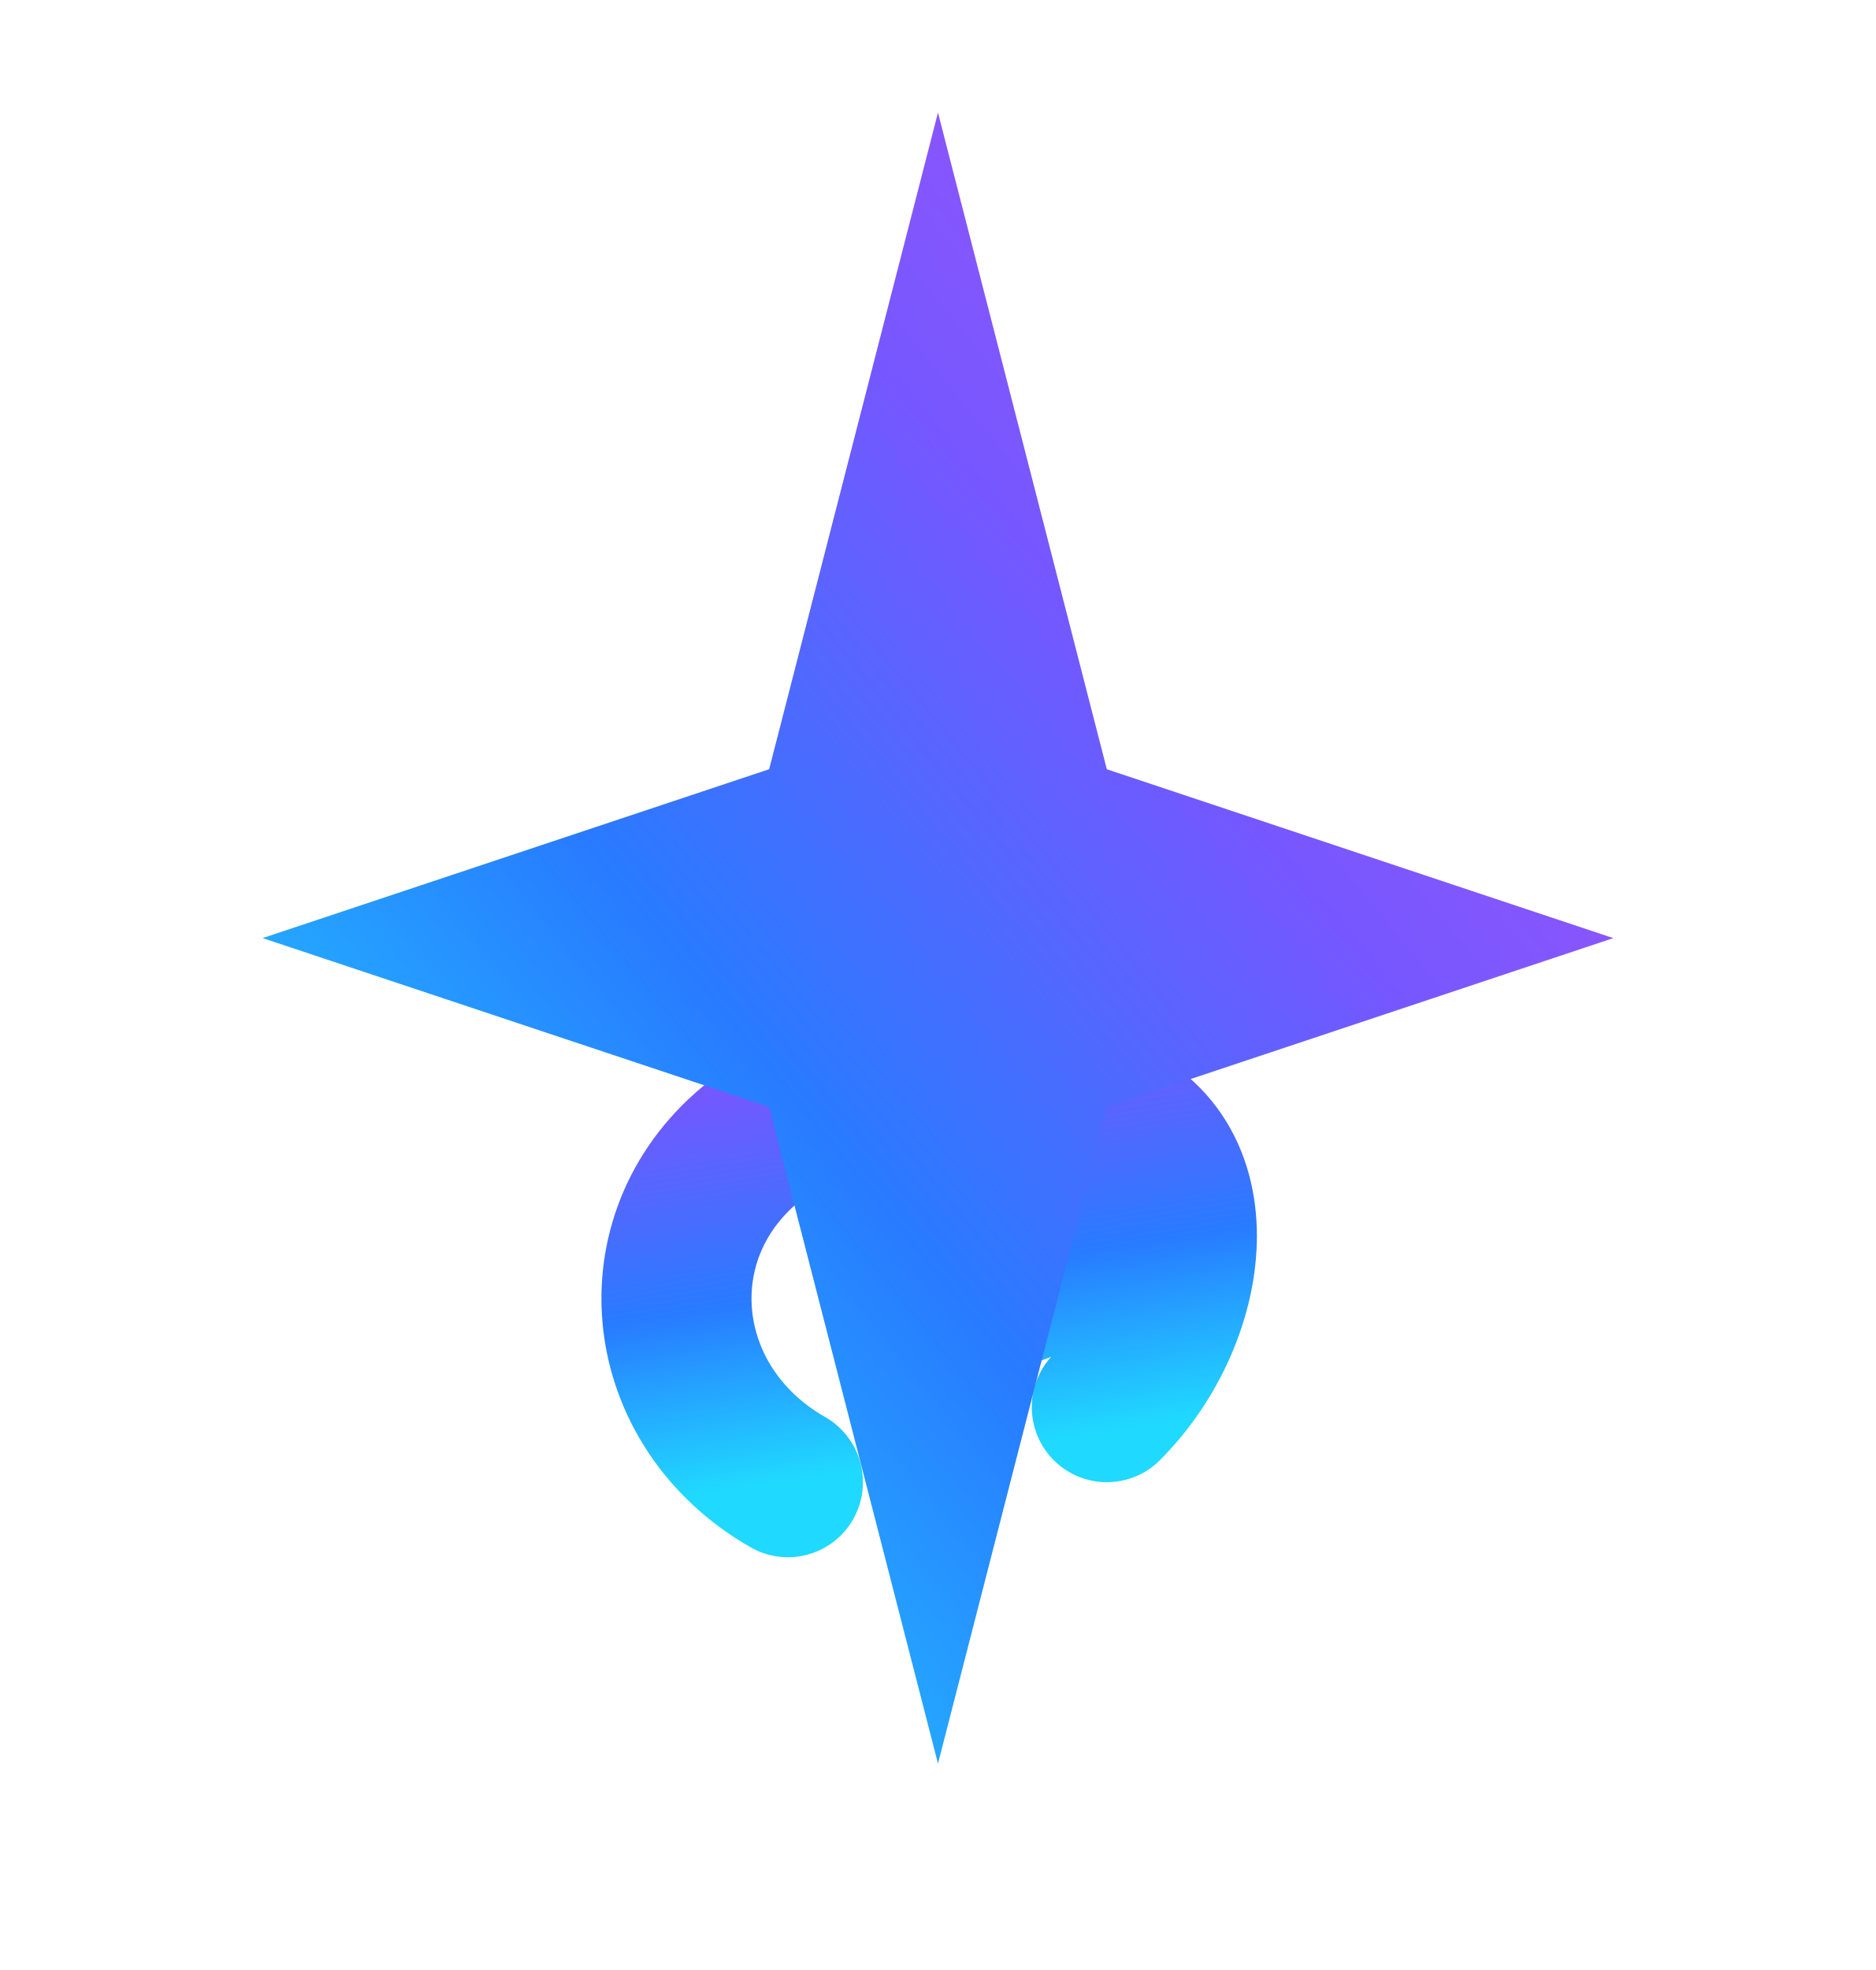
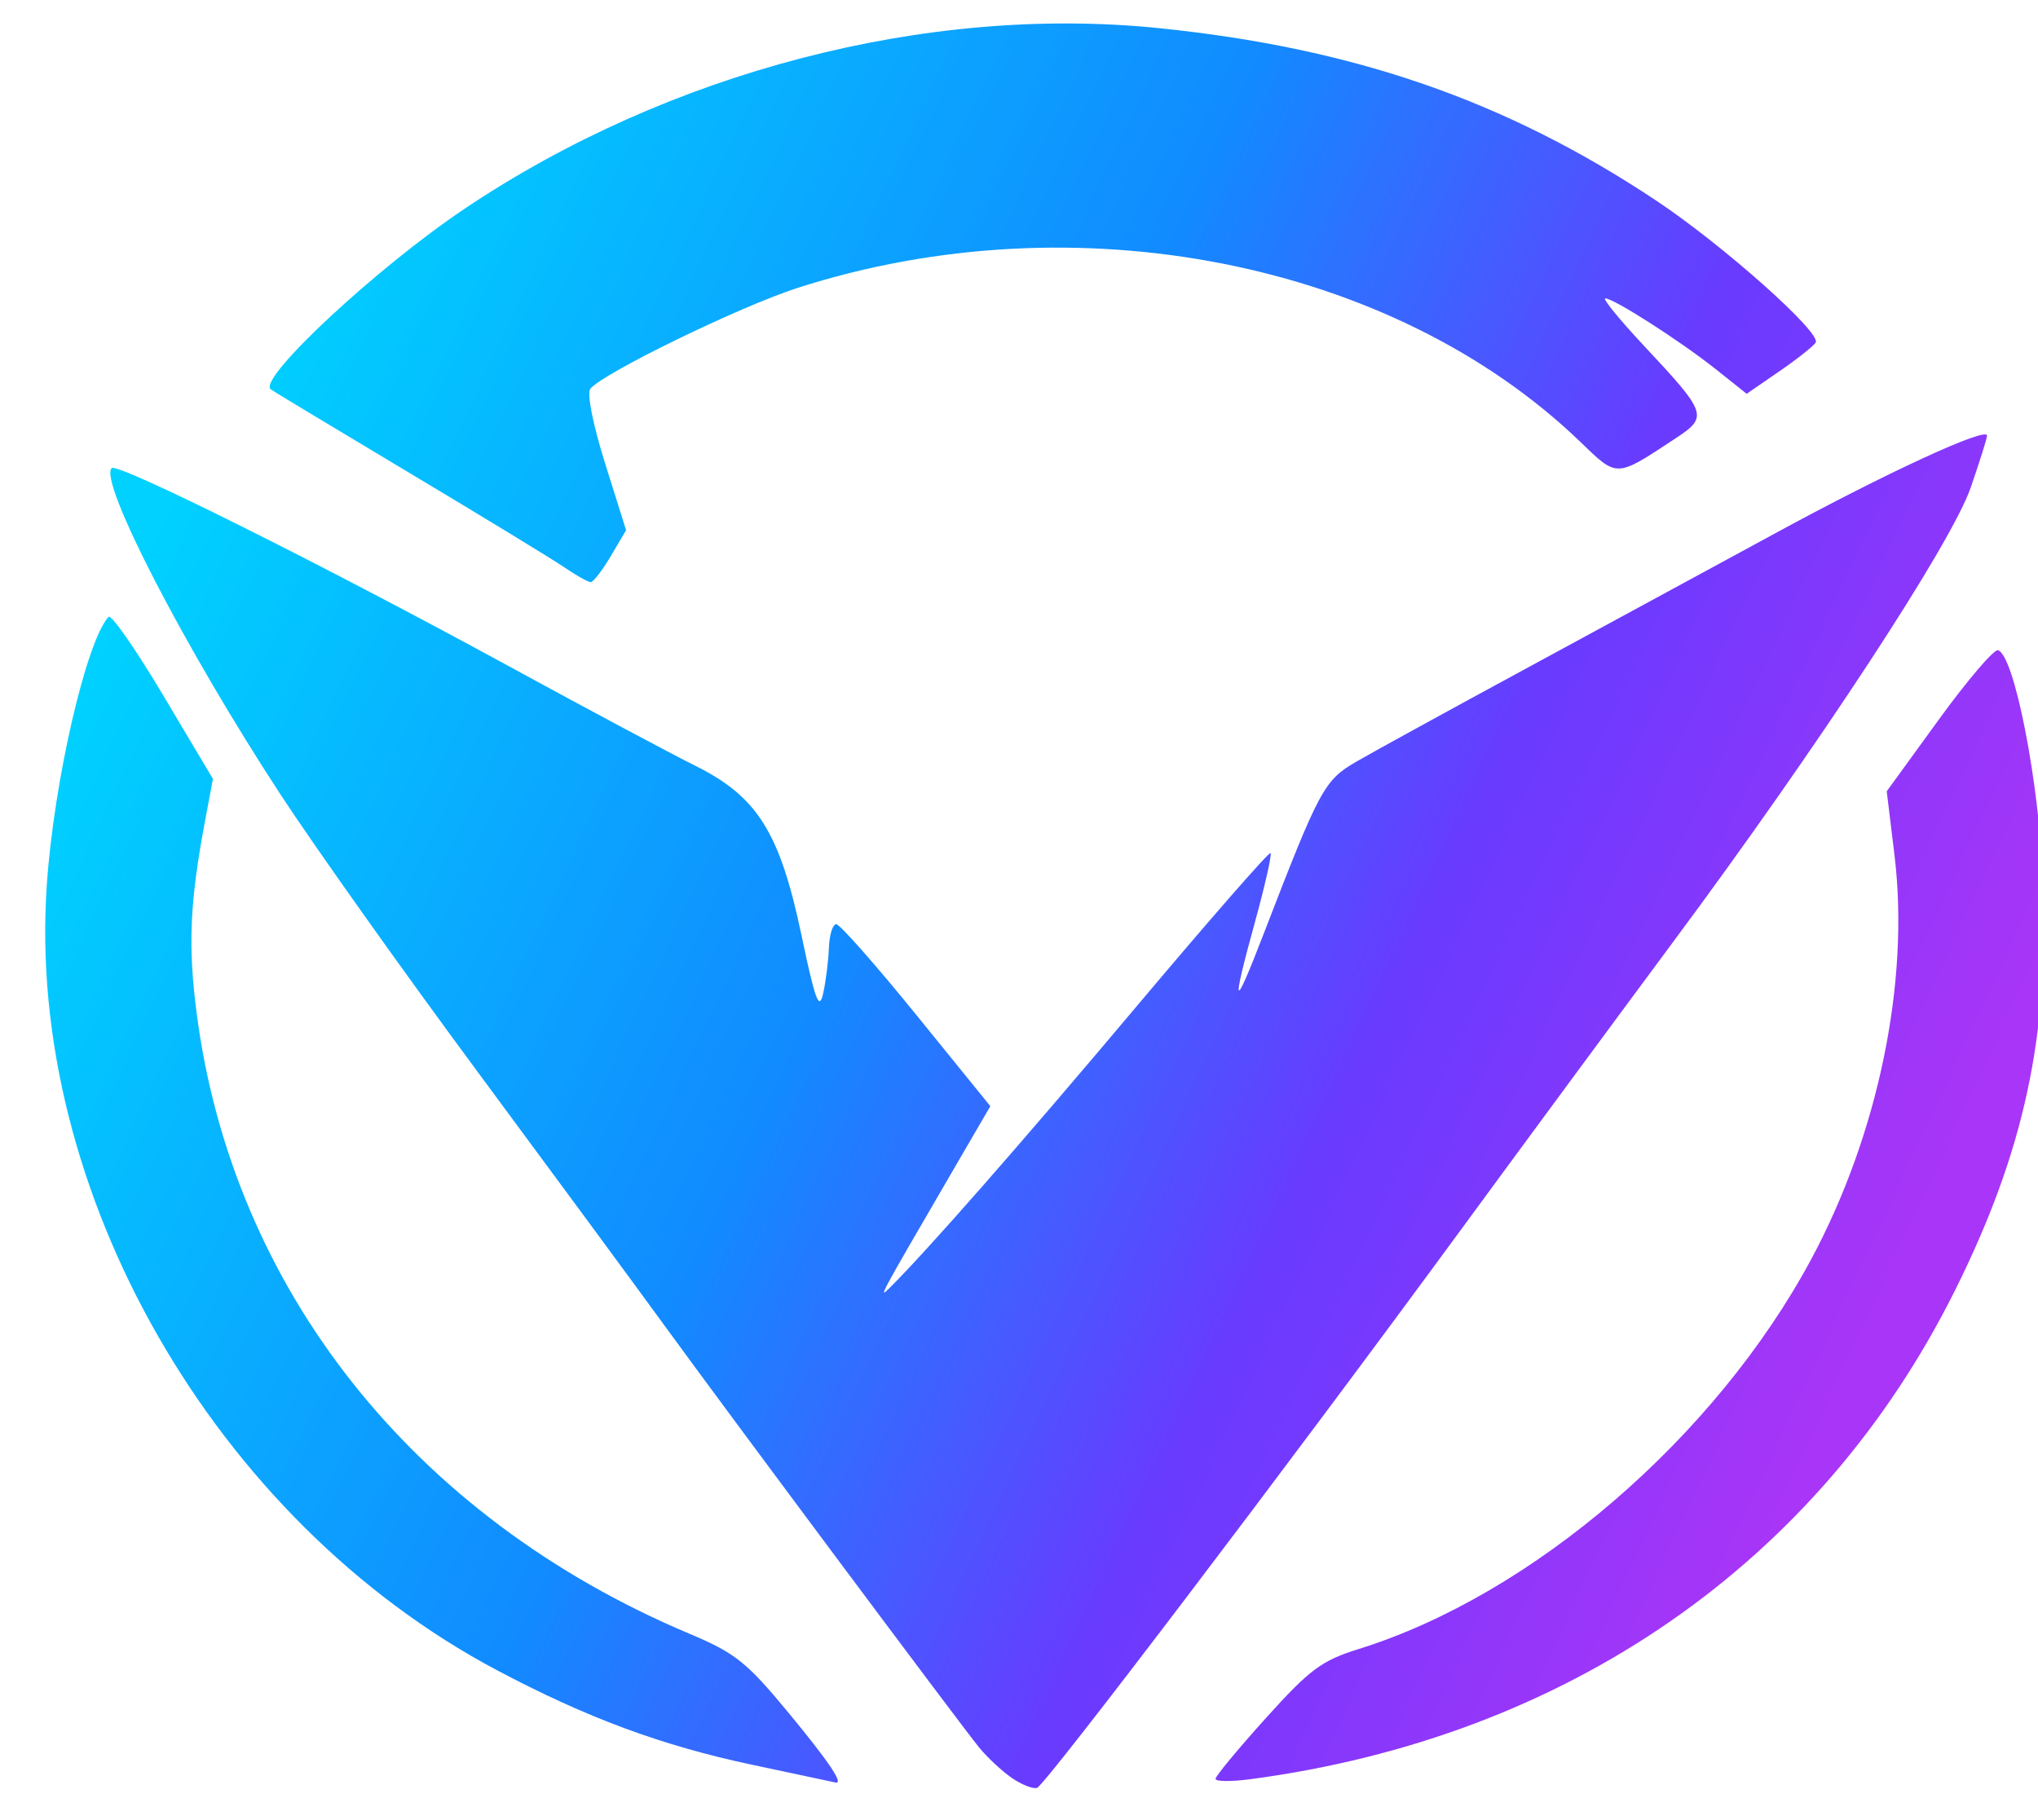
- <svg xmlns="http://www.w3.org/2000/svg" viewBox="0 0 200 210" role="img" aria-label="StarLabs">
+ <svg xmlns="http://www.w3.org/2000/svg" viewBox="0 0 280 250" role="img" aria-label="VEXORA">
  <defs>
-     <linearGradient id="sl-fav-fill" x1="8%" y1="92%" x2="92%" y2="8%">
-       <stop offset="0%" stop-color="#20D9FF" />
-       <stop offset="38%" stop-color="#287BFF" />
-       <stop offset="68%" stop-color="#7657FF" />
-       <stop offset="100%" stop-color="#A855F7" />
-     </linearGradient>
-     <linearGradient id="sl-fav-ribbon" x1="0%" y1="0%" x2="20%" y2="100%">
-       <stop offset="0%" stop-color="#7657FF" />
-       <stop offset="55%" stop-color="#287BFF" />
-       <stop offset="100%" stop-color="#20D9FF" />
+     <linearGradient id="vexora-gradient" gradientUnits="userSpaceOnUse" x1="25" y1="65" x2="260" y2="175">
+       <stop stop-color="#00D1FF" />
+       <stop offset=".42" stop-color="#118BFF" />
+       <stop offset=".7" stop-color="#693AFF" />
+       <stop offset="1" stop-color="#A835F7" />
    </linearGradient>
  </defs>
-   <path d="M118 150 C128 140,130 122,116 118 C104 115,96 122,100 132 C104 142,116 138,112 126 C108 116,92 112,80 122 C68 132,70 150,84 158" fill="none" stroke="url(#sl-fav-ribbon)" stroke-width="16" stroke-linecap="round" stroke-linejoin="round" />
-   <path d="M100 12 L118 82 L172 100 L118 118 L100 188 L82 118 L28 100 L82 82 Z" fill="url(#sl-fav-fill)" />
+   <path fill="url(#vexora-gradient)" fill-rule="evenodd" d="M138.981,244.292C137.617,243.346 135.600,241.461 134.500,240.103C131.714,236.663 100.018,194.151 91.390,182.281C87.480,176.902 75.927,161.214 65.718,147.421C55.509,133.627 43.293,116.439 38.572,109.225C25.430,89.143 13.529,66.137 15.345,64.322C16.141,63.525 44.386,77.620 70.000,91.595C80.725,97.447 92.200,103.575 95.500,105.213C104.058,109.461 107.144,114.379 110.112,128.500C112.011,137.537 112.543,138.965 113.094,136.500C113.462,134.850 113.817,132.037 113.882,130.250C113.947,128.463 114.402,127.000 114.893,127.000C115.384,127.000 120.348,132.626 125.924,139.503L136.062,152.006 130.391,161.753C120.783,178.266 120.619,178.572 122.204,177.000C127.367,171.879 140.234,157.209 156.018,138.451C166.012,126.574 174.354,117.021 174.556,117.223C174.758,117.425 173.816,121.617 172.462,126.538C169.125,138.668 169.418,139.200 173.545,128.500C181.316,108.353 181.914,107.239 186.346,104.663C188.631,103.335 199.050,97.617 209.500,91.956C219.950,86.295 235.475,77.867 244.000,73.227C259.209,64.950 273.000,58.592 273.000,59.859C273.000,60.212 271.990,63.425 270.755,67.000C268.112,74.650 249.903,102.456 229.825,129.500C222.476,139.400 209.372,157.175 200.706,169.000C176.866,201.531 143.630,245.300 142.481,245.678C141.921,245.862 140.346,245.238 138.981,244.292Z M103.346,242.508C90.920,239.874 80.567,236.037 68.257,229.503C29.464,208.912 3.534,163.651 6.431,121.586C7.412,107.344 11.820,88.197 14.908,84.766C15.271,84.362 18.647,89.207 22.411,95.532L29.254,107.031 28.179,112.766C26.077,123.971 25.814,129.880 27.006,139.131C31.899,177.103 56.805,208.518 94.671,224.478C101.055,227.169 102.562,228.373 108.421,235.466C113.951,242.162 116.021,245.259 114.750,244.936C114.612,244.902 109.481,243.809 103.346,242.508Z M167.000,244.444C167.000,244.070 170.113,240.312 173.918,236.091C179.956,229.394 181.578,228.186 186.668,226.601C210.556,219.162 235.730,197.465 248.861,173.000C258.061,155.859 262.387,134.874 260.289,117.569L259.218,108.735 266.359,98.900C270.286,93.490 273.950,89.193 274.500,89.351C276.740,89.993 280.154,107.415 280.702,121.000C281.560,142.263 278.095,158.313 268.505,177.500C249.877,214.768 215.254,238.742 171.750,244.494C169.137,244.840 167.000,244.817 167.000,244.444Z M77.500,77.940C75.850,76.814 66.175,70.918 56.000,64.838C45.825,58.759 37.352,53.647 37.170,53.479C35.492,51.925 51.815,36.745 63.840,28.677C91.892,9.856 127.360,0.623 159.167,3.862C186.012,6.596 206.880,13.825 227.500,27.534C236.685,33.641 250.279,45.739 249.455,47.073C249.148,47.569 246.890,49.355 244.436,51.044L239.975,54.113 235.737,50.739C230.921,46.903 221.714,41.000 220.548,41.000C220.120,41.000 222.506,43.924 225.849,47.498C234.564,56.814 234.718,57.261 230.223,60.224C221.937,65.687 222.264,65.674 217.133,60.731C191.336,35.875 147.692,27.291 109.548,39.572C101.659,42.112 82.778,51.308 81.103,53.426C80.610,54.050 81.462,58.347 83.135,63.679L86.016,72.859 83.909,76.429C82.750,78.393 81.509,79.997 81.151,79.993C80.793,79.990 79.150,79.066 77.500,77.940Z" />
</svg>
